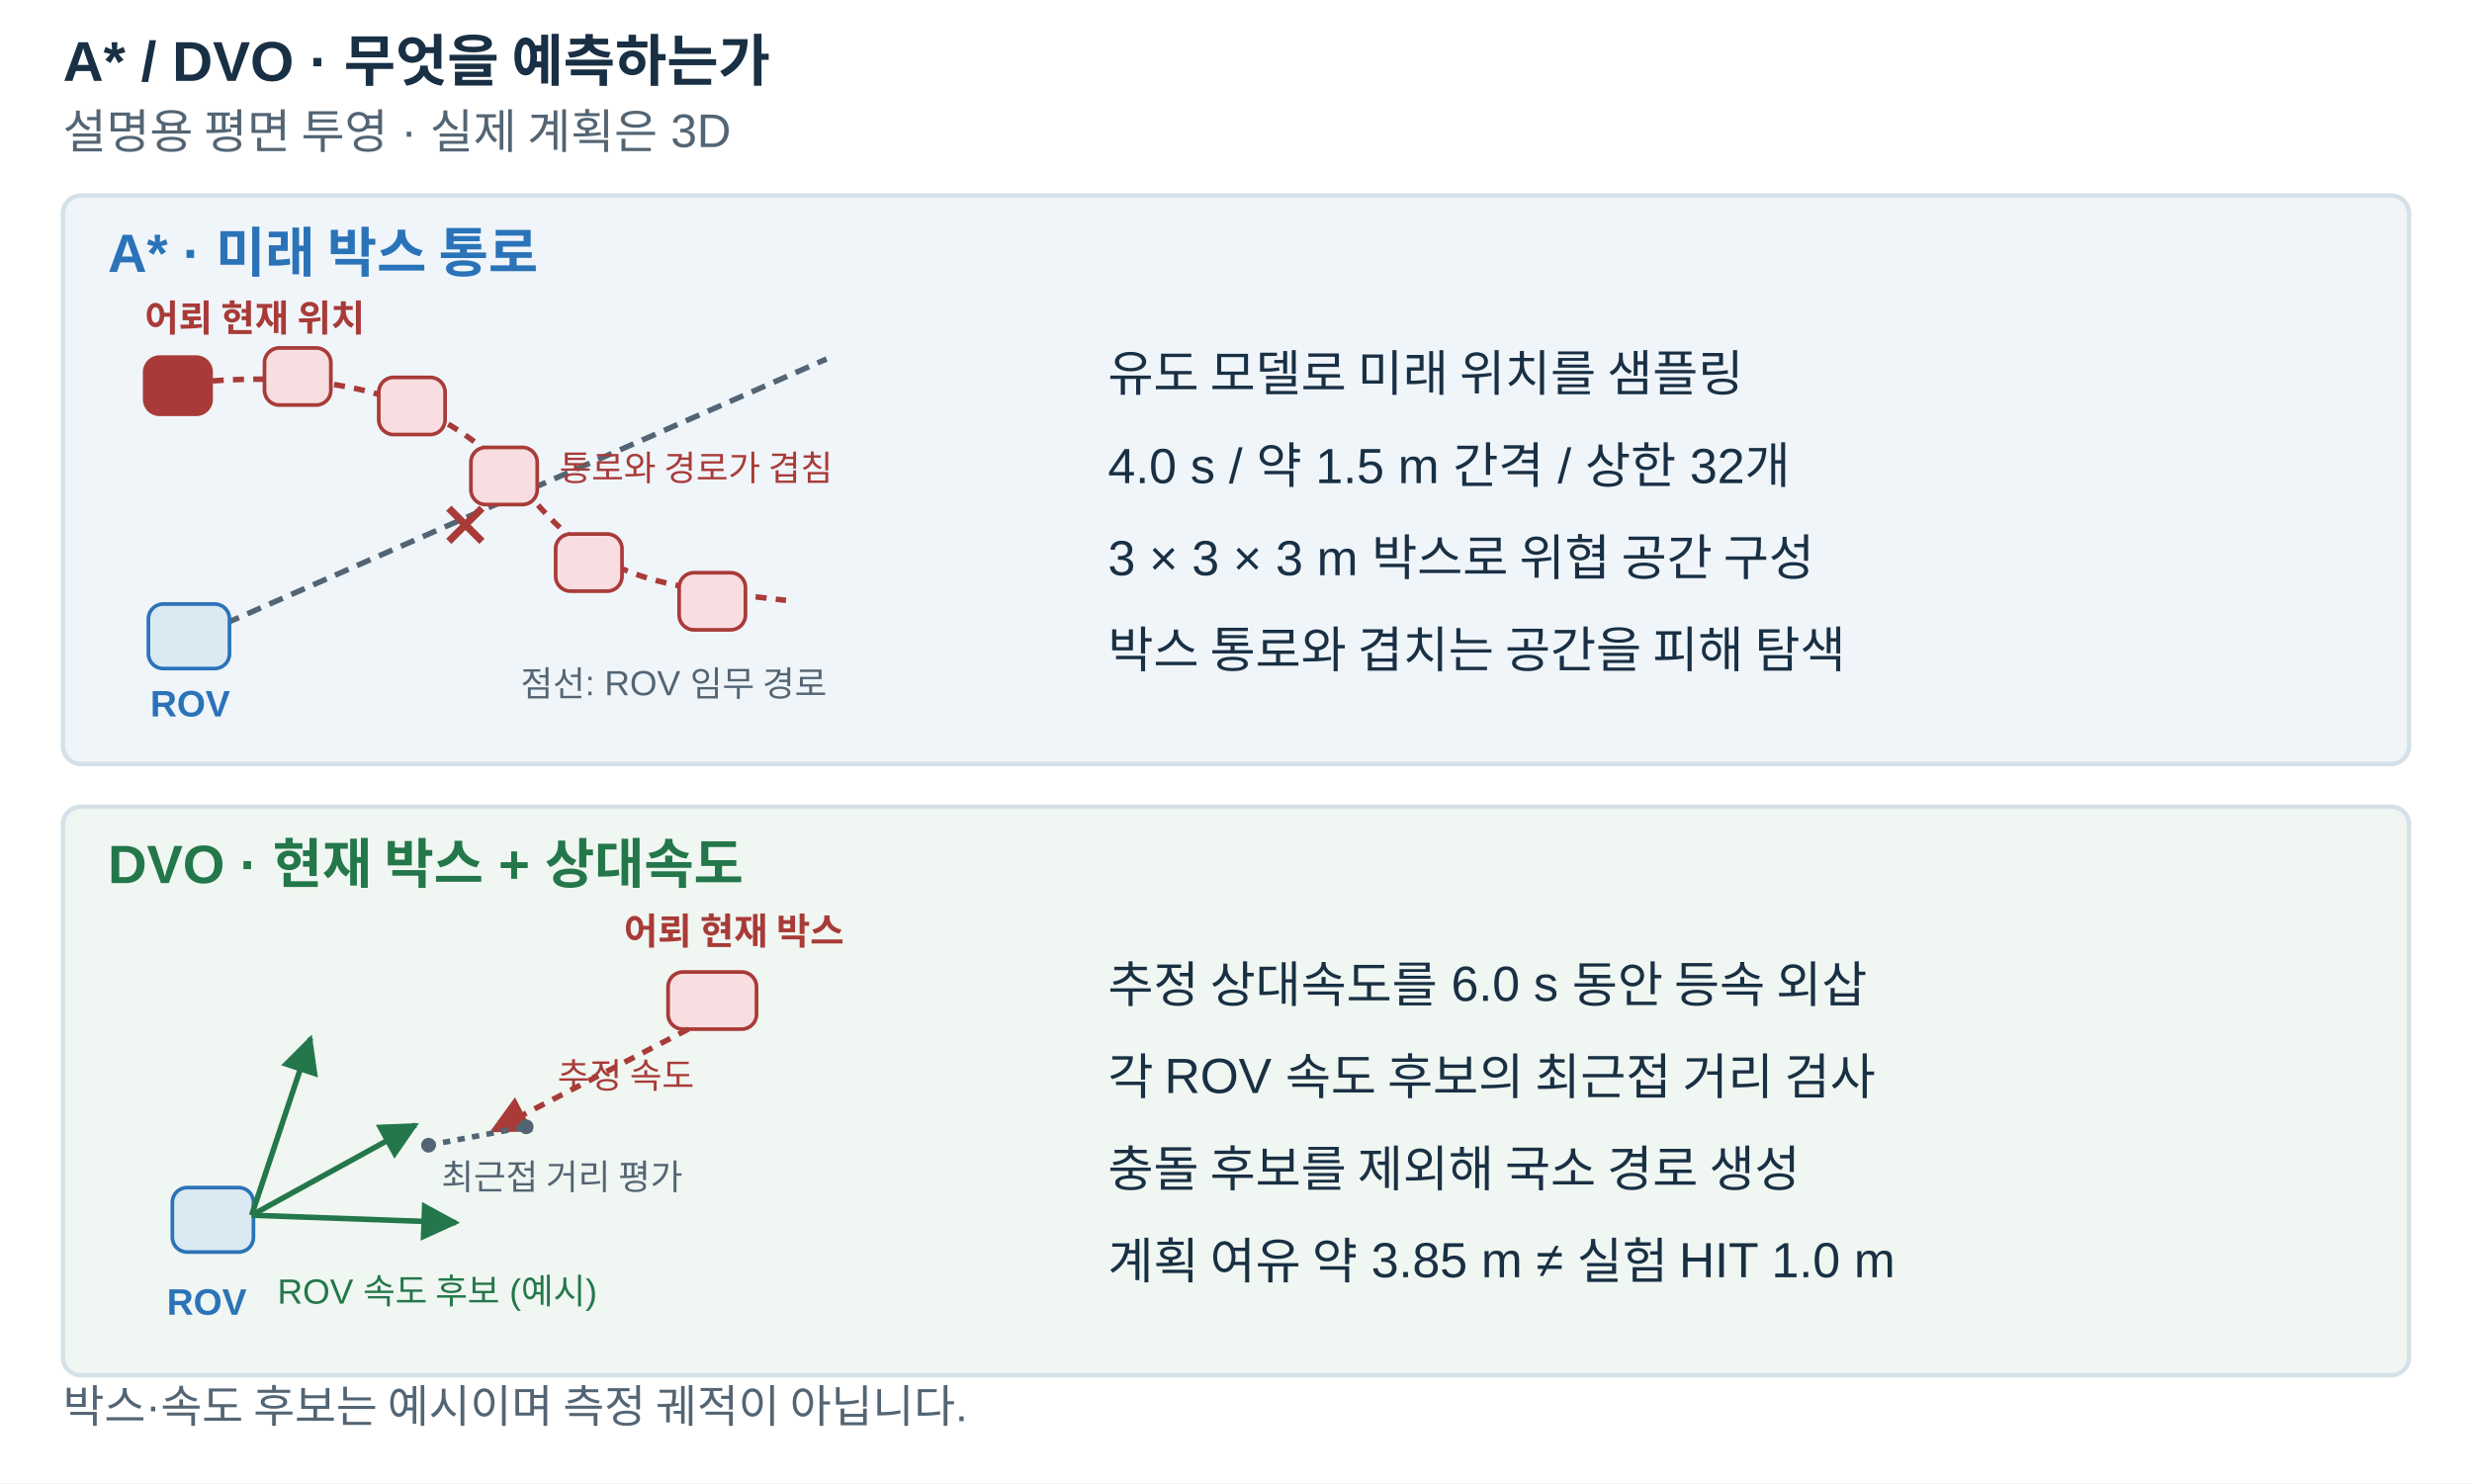
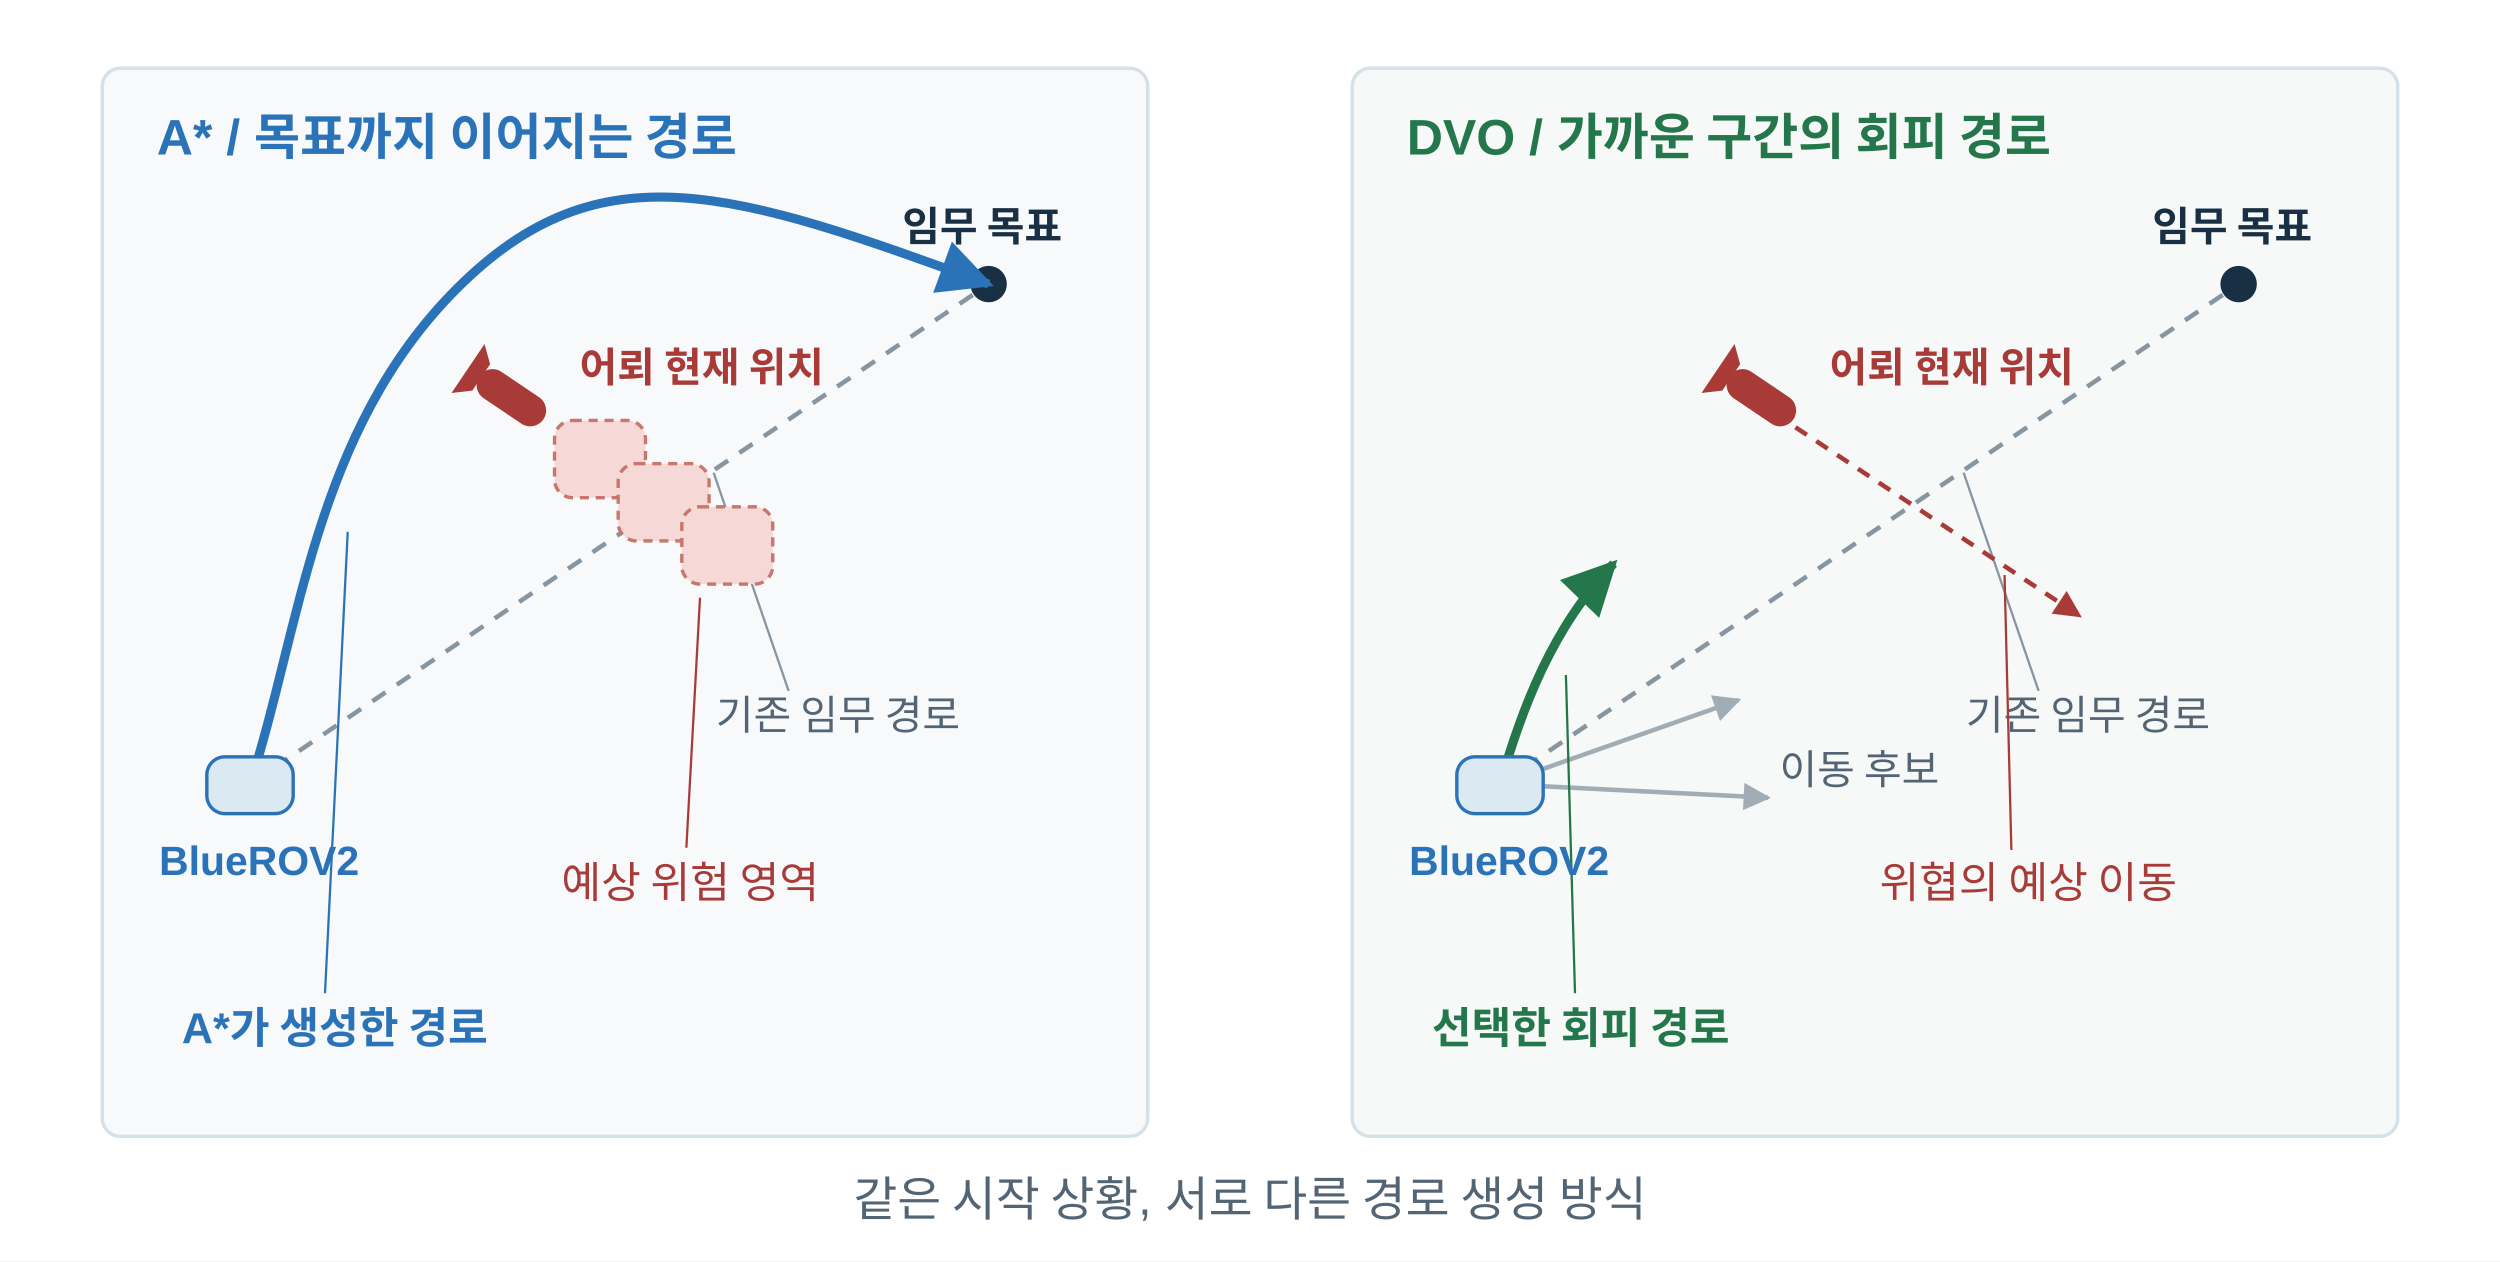
- <svg xmlns="http://www.w3.org/2000/svg" viewBox="0 0 1100 660" role="img" aria-labelledby="title desc">
+ <svg xmlns="http://www.w3.org/2000/svg" viewBox="0 0 1100 555" role="img" aria-labelledby="title desc">
  <defs>
-     <marker id="arrow" viewBox="0 0 10 10" refX="9" refY="5" markerWidth="7" markerHeight="7" orient="auto-start-reverse">
+     <marker id="arrow" viewBox="0 0 10 10" refX="9" refY="5" markerWidth="6" markerHeight="6" orient="auto-start-reverse">
      <path d="M0 0L10 5L0 10" fill="context-stroke" />
    </marker>
  </defs>
-   <rect width="1100" height="660" fill="white" />
+   <rect width="1100" height="555" fill="white" />
  <g font-family="Pretendard, Noto Sans KR, Arial, sans-serif" fill="#193044">
-     <text x="28" y="36" font-size="25" fill="#193044" font-weight="700" text-anchor="start">A* / DVO · 무엇을 예측하는가</text>
-     <text x="28" y="66" font-size="21" fill="#536574" font-weight="400" text-anchor="start">설명용 평면 투영 · 실제 계획은 3D</text>
-     <rect x="28" y="87" width="1044" height="253" rx="8" fill="#f0f5fa" stroke="#d5e1e8" stroke-width="2" stroke-dasharray="" />
-     <text x="48" y="121" font-size="24" fill="#2b73b8" font-weight="700" text-anchor="start">A* · 미래 박스 통로</text>
-     <g transform="translate(48 145) scale(0.82)">
-       <path d="M40 172L390 18" fill="none" stroke="#536574" stroke-width="3" stroke-dasharray="8 5" />
-       <rect x="22" y="151" width="44" height="35" rx="8" fill="#dbe9f3" stroke="#2b73b8" stroke-width="2" stroke-dasharray="" />
-       <text x="23" y="212" font-size="20" fill="#2b73b8" font-weight="700" text-anchor="start">ROV</text>
-       <path d="M35 32C134 20 189 44 228 91S297 141 368 149" fill="none" stroke="#a83b38" stroke-width="3" stroke-dasharray="6 5" />
-       <rect x="20" y="17" width="36" height="31" rx="8" fill="#a83b38" stroke="#a83b38" stroke-width="2" stroke-dasharray="" />
-       <rect x="85" y="12" width="36" height="31" rx="8" fill="#f8dde1" stroke="#a83b38" stroke-width="2" stroke-dasharray="" />
-       <rect x="147" y="28" width="36" height="31" rx="8" fill="#f8dde1" stroke="#a83b38" stroke-width="2" stroke-dasharray="" />
-       <rect x="197" y="66" width="36" height="31" rx="8" fill="#f8dde1" stroke="#a83b38" stroke-width="2" stroke-dasharray="" />
-       <rect x="243" y="113" width="36" height="31" rx="8" fill="#f8dde1" stroke="#a83b38" stroke-width="2" stroke-dasharray="" />
-       <rect x="310" y="134" width="36" height="31" rx="8" fill="#f8dde1" stroke="#a83b38" stroke-width="2" stroke-dasharray="" />
-       <text x="20" y="3" font-size="20" fill="#a83b38" font-weight="700" text-anchor="start">어뢰 현재 위치</text>
-       <path d="M185 99L203 117M203 99L185 117" fill="none" stroke="#a83b38" stroke-width="4" stroke-dasharray="" />
-       <text x="245" y="84" font-size="19" fill="#a83b38" font-weight="400" text-anchor="start">통로와 경로가 겹침</text>
-       <text x="224" y="201" font-size="19" fill="#536574" font-weight="400" text-anchor="start">점선: ROV 임무 경로</text>
+     <g transform="translate(45 30)">
+       <rect x="0" y="0" width="460" height="470" rx="8" fill="#f7f9fb" stroke="#d5e1e8" stroke-width="1.5" stroke-dasharray="" />
+       <text x="24" y="38" font-size="22" fill="#2b73b8" font-weight="700" text-anchor="start">A* / 목표까지 이어지는 경로</text>
+       <path d="M65 315L390 95" fill="none" stroke="#8795a1" stroke-width="2" stroke-dasharray="7 6" />
+       <text x="270" y="291" font-size="18" fill="#536574" font-weight="400" text-anchor="start">기존 임무 경로</text>
+       <path d="M302 274L269 178" fill="none" stroke="#8795a1" stroke-width="1" stroke-dasharray="" />
+       <circle cx="390" cy="95" r="8" fill="#193044" />
+       <text x="352" y="76" font-size="18" fill="#193044" font-weight="700" text-anchor="start">임무 목표</text>
+       <rect x="199" y="155" width="40" height="34" rx="8" fill="#f6d9d6" stroke="#c7776b" stroke-width="1.5" stroke-dasharray="4 3" />
+       <rect x="227" y="174" width="40" height="34" rx="8" fill="#f6d9d6" stroke="#c7776b" stroke-width="1.5" stroke-dasharray="4 3" />
+       <rect x="255" y="193" width="40" height="34" rx="8" fill="#f6d9d6" stroke="#c7776b" stroke-width="1.5" stroke-dasharray="4 3" />
+       <text x="202" y="365" font-size="19" fill="#a83b38" font-weight="400" text-anchor="start">예상 위험 영역</text>
+       <path d="M257 343L263 233" fill="none" stroke="#a83b38" stroke-width="1" stroke-dasharray="" />
+       <path d="M65 315C87 248 93 160 156 97S278 54 390 95" fill="none" stroke="#2b73b8" stroke-width="4" stroke-dasharray="" marker-end="url(#arrow)" />
+       <text x="35" y="429" font-size="19" fill="#2b73b8" font-weight="700" text-anchor="start">A*가 생성한 경로</text>
+       <path d="M98 407L108 204" fill="none" stroke="#2b73b8" stroke-width="1" stroke-dasharray="" />
+       <rect x="46" y="303" width="38" height="25" rx="8" fill="#dbe9f3" stroke="#2b73b8" stroke-width="1.5" stroke-dasharray="" />
+       <text x="25" y="355" font-size="18" fill="#2b73b8" font-weight="700" text-anchor="start">BlueROV2</text>
+       <g transform="translate(180 145) rotate(34)">
+         <rect x="-17" y="-7" width="34" height="14" rx="7" fill="#a83b38" />
+         <path d="M-16 -7L-23 -13V13L-16 7" fill="#a83b38" />
+       </g>
+       <text x="210" y="138" font-size="18" fill="#a83b38" font-weight="700" text-anchor="start">어뢰 현재 위치</text>
    </g>
-     <text x="493" y="174" font-size="22" fill="#193044" font-weight="400" text-anchor="start">유도 모델로 미래 위치를 샘플링</text>
-     <text x="493" y="215" font-size="22" fill="#193044" font-weight="400" text-anchor="start">4.0 s / 약 1.5 m 간격 / 상한 32개</text>
-     <text x="493" y="256" font-size="22" fill="#193044" font-weight="400" text-anchor="start">3 × 3 × 3 m 박스로 위협 공간 구성</text>
-     <text x="493" y="297" font-size="22" fill="#193044" font-weight="400" text-anchor="start">박스 통로와 겹치는 공간을 피해 탐색</text>
-     <rect x="28" y="359" width="1044" height="253" rx="8" fill="#f0f6f1" stroke="#d5e1e8" stroke-width="2" stroke-dasharray="" />
-     <text x="48" y="393" font-size="24" fill="#23774a" font-weight="700" text-anchor="start">DVO · 현재 박스 + 상대속도</text>
-     <g transform="translate(48 417) scale(0.82)">
-       <rect x="35" y="136" width="44" height="35" rx="8" fill="#dbe9f3" stroke="#2b73b8" stroke-width="2" stroke-dasharray="" />
-       <text x="32" y="205" font-size="20" fill="#2b73b8" font-weight="700" text-anchor="start">ROV</text>
-       <rect x="304" y="19" width="48" height="31" rx="8" fill="#f8dde1" stroke="#a83b38" stroke-width="2" stroke-dasharray="" />
-       <text x="280" y="4" font-size="20" fill="#a83b38" font-weight="700" text-anchor="start">어뢰 현재 박스</text>
-       <path d="M315 50L209 105" fill="none" stroke="#a83b38" stroke-width="3" stroke-dasharray="6 5" marker-end="url(#arrow)" />
-       <text x="244" y="82" font-size="19" fill="#a83b38" font-weight="400" text-anchor="start">추정 속도</text>
-       <path d="M78 151L110 55" fill="none" stroke="#23774a" stroke-width="3" stroke-dasharray="" marker-end="url(#arrow)" />
-       <path d="M78 151L167 102" fill="none" stroke="#23774a" stroke-width="3" stroke-dasharray="" marker-end="url(#arrow)" />
-       <path d="M78 151L189 155" fill="none" stroke="#23774a" stroke-width="3" stroke-dasharray="" marker-end="url(#arrow)" />
-       <text x="92" y="199" font-size="19" fill="#23774a" font-weight="400" text-anchor="start">ROV 속도 후보 (예시)</text>
-       <path d="M174 113L227 103" fill="none" stroke="#536574" stroke-width="3" stroke-dasharray="4 4" />
-       <circle cx="174" cy="113" r="4" fill="#536574" />
-       <circle cx="227" cy="103" r="4" fill="#536574" />
-       <text x="181" y="137" font-size="19" fill="#536574" font-weight="400" text-anchor="start">최근접 거리 평가</text>
+     <g transform="translate(595 30)">
+       <rect x="0" y="0" width="460" height="470" rx="8" fill="#f6f9f7" stroke="#d5e1e8" stroke-width="1.5" stroke-dasharray="" />
+       <text x="24" y="38" font-size="22" fill="#23774a" font-weight="700" text-anchor="start">DVO / 가까운 구간의 회피 경로</text>
+       <path d="M65 315L390 95" fill="none" stroke="#8795a1" stroke-width="2" stroke-dasharray="7 6" />
+       <text x="270" y="291" font-size="18" fill="#536574" font-weight="400" text-anchor="start">기존 임무 경로</text>
+       <path d="M302 274L269 178" fill="none" stroke="#8795a1" stroke-width="1" stroke-dasharray="" />
+       <circle cx="390" cy="95" r="8" fill="#193044" />
+       <text x="352" y="76" font-size="18" fill="#193044" font-weight="700" text-anchor="start">임무 목표</text>
+       <path d="M195 158L320 241" fill="none" stroke="#a83b38" stroke-width="2" stroke-dasharray="6 5" marker-end="url(#arrow)" />
+       <text x="232" y="365" font-size="19" fill="#a83b38" font-weight="400" text-anchor="start">위협의 예상 이동</text>
+       <path d="M290 344L287 223" fill="none" stroke="#a83b38" stroke-width="1" stroke-dasharray="" />
+       <path d="M65 315L170 278" fill="none" stroke="#a1adb5" stroke-width="2" stroke-dasharray="" marker-end="url(#arrow)" />
+       <path d="M65 315L183 321" fill="none" stroke="#a1adb5" stroke-width="2" stroke-dasharray="" marker-end="url(#arrow)" />
+       <path d="M65 315C75 281 88 246 115 218" fill="none" stroke="#23774a" stroke-width="4" stroke-dasharray="" marker-end="url(#arrow)" />
+       <text x="188" y="315" font-size="18" fill="#536574" font-weight="400" text-anchor="start">이동 후보</text>
+       <text x="35" y="429" font-size="19" fill="#23774a" font-weight="700" text-anchor="start">선택한 회피 경로</text>
+       <path d="M98 407L94 267" fill="none" stroke="#23774a" stroke-width="1" stroke-dasharray="" />
+       <rect x="46" y="303" width="38" height="25" rx="8" fill="#dbe9f3" stroke="#2b73b8" stroke-width="1.5" stroke-dasharray="" />
+       <text x="25" y="355" font-size="18" fill="#2b73b8" font-weight="700" text-anchor="start">BlueROV2</text>
+       <g transform="translate(180 145) rotate(34)">
+         <rect x="-17" y="-7" width="34" height="14" rx="7" fill="#a83b38" />
+         <path d="M-16 -7L-23 -13V13L-16 7" fill="#a83b38" />
+       </g>
+       <text x="210" y="138" font-size="18" fill="#a83b38" font-weight="700" text-anchor="start">어뢰 현재 위치</text>
    </g>
-     <text x="493" y="446" font-size="22" fill="#193044" font-weight="400" text-anchor="start">추정 상대속도를 6.0 s 동안 등속 외삽</text>
-     <text x="493" y="487" font-size="22" fill="#193044" font-weight="400" text-anchor="start">각 ROV 속도 후보의 최근접 거리 검사</text>
-     <text x="493" y="528" font-size="22" fill="#193044" font-weight="400" text-anchor="start">충돌 후보를 제외해 국소 경로 생성</text>
-     <text x="493" y="569" font-size="22" fill="#193044" font-weight="400" text-anchor="start">계획 여유 약 3.85 m ≠ 실험 HIT 1.0 m</text>
-     <text x="28" y="633" font-size="20" fill="#536574" font-weight="400" text-anchor="start">박스·속도 후보는 예시이며 측정 궤적이 아닙니다.</text>
+     <text x="550" y="535" font-size="21" fill="#536574" font-weight="400" text-anchor="middle">같은 시작 상황, 서로 다른 경로 생성 방식</text>
  </g>
</svg>
